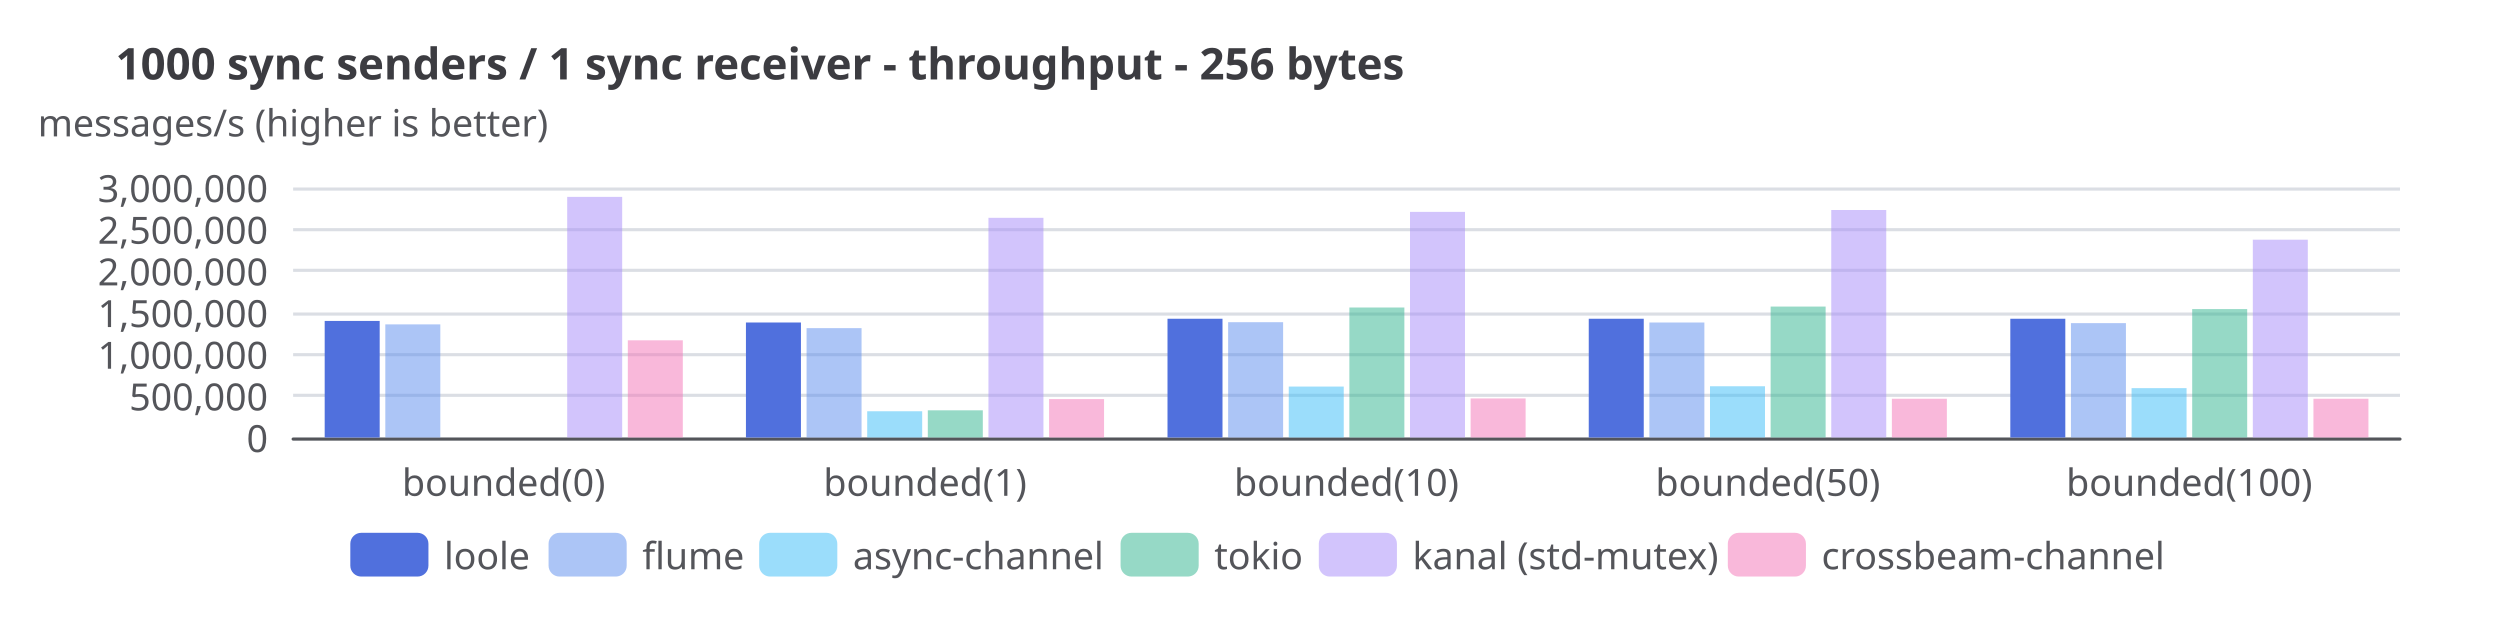
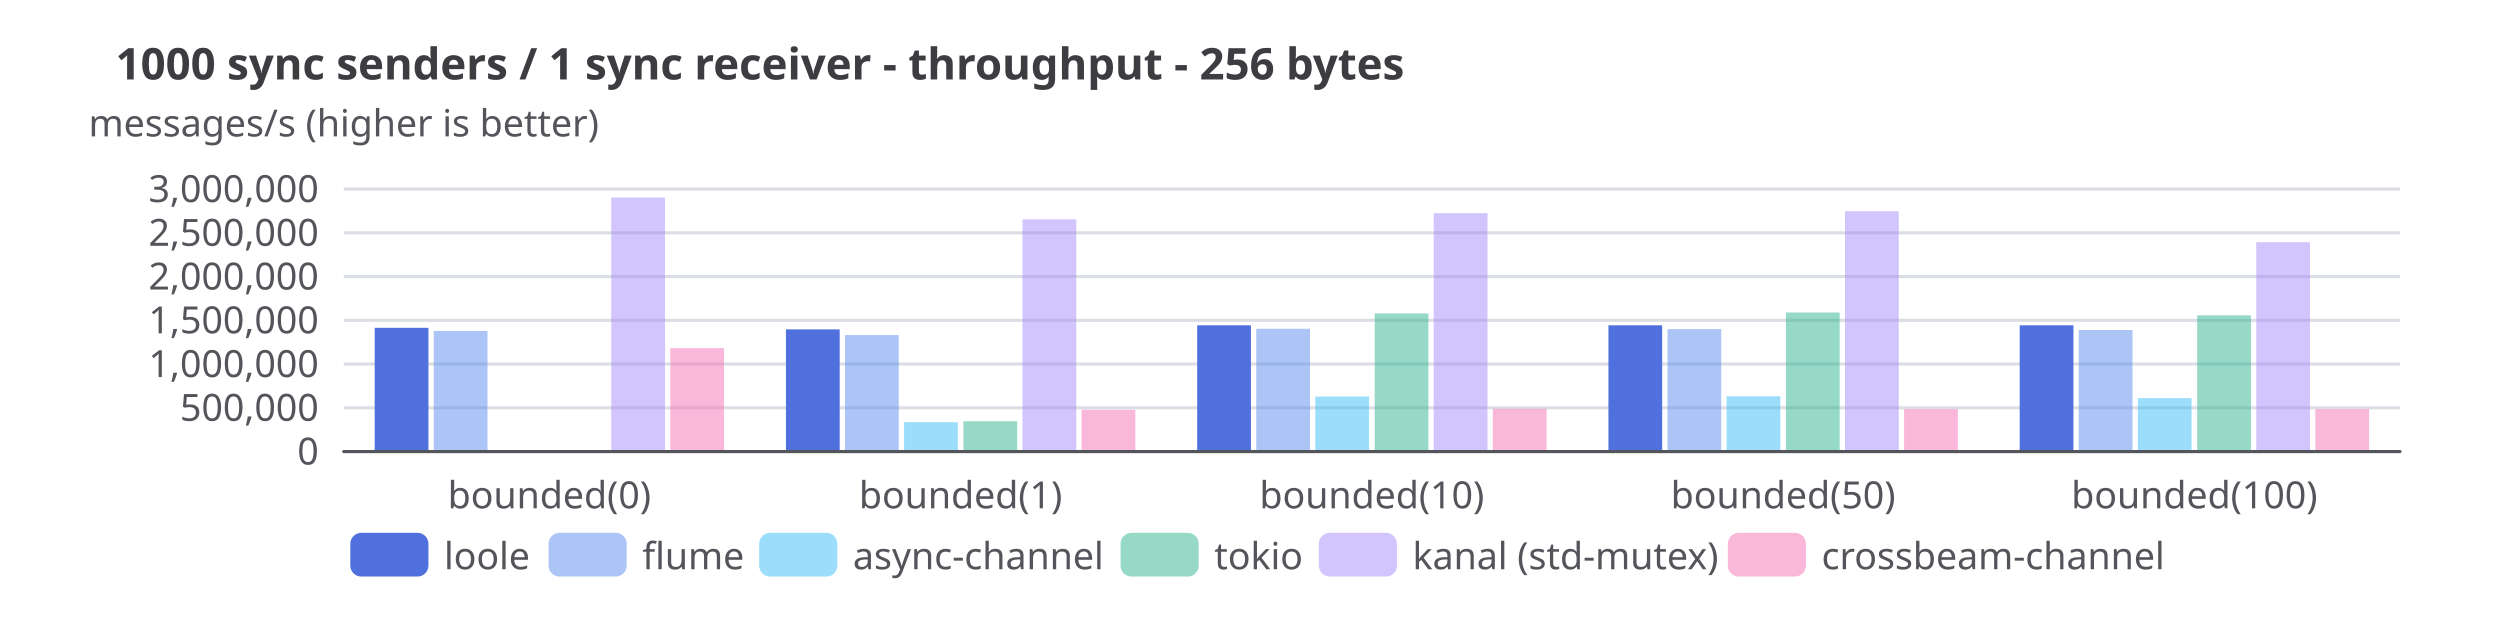
<svg xmlns="http://www.w3.org/2000/svg" width="800" height="200" version="1.1" baseProfile="full" viewBox="0 0 800 200">
  <rect width="800" height="200" x="0" y="0" fill="white" />
-   <path d="M93.8 140.5L768 140.5" fill="none" pointer-events="visible" stroke="#dbdee4" class="zr0-cls-0" />
-   <path d="M93.8 126.5L768 126.5" fill="none" pointer-events="visible" stroke="#dbdee4" class="zr0-cls-0" />
-   <path d="M93.8 113.5L768 113.5" fill="none" pointer-events="visible" stroke="#dbdee4" class="zr0-cls-0" />
-   <path d="M93.8 100.5L768 100.5" fill="none" pointer-events="visible" stroke="#dbdee4" class="zr0-cls-0" />
-   <path d="M93.8 86.5L768 86.5" fill="none" pointer-events="visible" stroke="#dbdee4" class="zr0-cls-0" />
-   <path d="M93.8 73.5L768 73.5" fill="none" pointer-events="visible" stroke="#dbdee4" class="zr0-cls-0" />
-   <path d="M93.8 60.5L768 60.5" fill="none" pointer-events="visible" stroke="#dbdee4" class="zr0-cls-0" />
-   <text dominant-baseline="central" text-anchor="middle" style="font-size:12px;font-family:sans-serif;" xml:space="preserve" y="-6" transform="translate(93.76 45)" fill="#54555a">messages/s (higher is better)</text>
-   <path d="M93.8 140.5L768 140.5" fill="none" pointer-events="visible" stroke="#54555a" stroke-linecap="round" class="zr0-cls-0" />
-   <text dominant-baseline="central" text-anchor="end" style="font-size:12px;font-family:sans-serif;" transform="translate(85.76 140)" fill="#54555a">0</text>
-   <text dominant-baseline="central" text-anchor="end" style="font-size:12px;font-family:sans-serif;" transform="translate(85.76 126.6667)" fill="#54555a">500,000</text>
-   <text dominant-baseline="central" text-anchor="end" style="font-size:12px;font-family:sans-serif;" transform="translate(85.76 113.3333)" fill="#54555a">1,000,000</text>
-   <text dominant-baseline="central" text-anchor="end" style="font-size:12px;font-family:sans-serif;" transform="translate(85.76 100)" fill="#54555a">1,500,000</text>
-   <text dominant-baseline="central" text-anchor="end" style="font-size:12px;font-family:sans-serif;" transform="translate(85.76 86.6667)" fill="#54555a">2,000,000</text>
-   <text dominant-baseline="central" text-anchor="end" style="font-size:12px;font-family:sans-serif;" transform="translate(85.76 73.3333)" fill="#54555a">2,500,000</text>
-   <text dominant-baseline="central" text-anchor="end" style="font-size:12px;font-family:sans-serif;" transform="translate(85.76 60)" fill="#54555a">3,000,000</text>
-   <text dominant-baseline="central" text-anchor="middle" style="font-size:12px;font-family:sans-serif;" y="6" transform="translate(161.184 148)" fill="#54555a">bounded(0)</text>
-   <text dominant-baseline="central" text-anchor="middle" style="font-size:12px;font-family:sans-serif;" y="6" transform="translate(296.032 148)" fill="#54555a">bounded(1)</text>
-   <text dominant-baseline="central" text-anchor="middle" style="font-size:12px;font-family:sans-serif;" y="6" transform="translate(430.88 148)" fill="#54555a">bounded(10)</text>
-   <text dominant-baseline="central" text-anchor="middle" style="font-size:12px;font-family:sans-serif;" y="6" transform="translate(565.728 148)" fill="#54555a">bounded(50)</text>
-   <text dominant-baseline="central" text-anchor="middle" style="font-size:12px;font-family:sans-serif;" y="6" transform="translate(700.576 148)" fill="#54555a">bounded(100)</text>
-   <path d="M103.9 140l17.6 0l0 -37.3l-17.6 0Z" fill="#5070dd" ecmeta_series_index="0" ecmeta_data_index="0" ecmeta_ssr_type="chart" class="zr0-cls-1" />
-   <path d="M238.7 140l17.6 0l0 -36.8l-17.6 0Z" fill="#5070dd" ecmeta_series_index="0" ecmeta_data_index="1" ecmeta_ssr_type="chart" class="zr0-cls-1" />
-   <path d="M373.6 140l17.6 0l0 -38l-17.6 0Z" fill="#5070dd" ecmeta_series_index="0" ecmeta_data_index="2" ecmeta_ssr_type="chart" class="zr0-cls-1" />
-   <path d="M508.4 140l17.6 0l0 -38l-17.6 0Z" fill="#5070dd" ecmeta_series_index="0" ecmeta_data_index="3" ecmeta_ssr_type="chart" class="zr0-cls-1" />
-   <path d="M643.3 140l17.6 0l0 -38l-17.6 0Z" fill="#5070dd" ecmeta_series_index="0" ecmeta_data_index="4" ecmeta_ssr_type="chart" class="zr0-cls-1" />
-   <path d="M123.3 140l17.6 0l0 -36.2l-17.6 0Z" fill="rgb(91,141,239)" fill-opacity="0.5" ecmeta_series_index="1" ecmeta_data_index="0" ecmeta_ssr_type="chart" class="zr0-cls-2" />
-   <path d="M258.1 140l17.6 0l0 -35l-17.6 0Z" fill="rgb(91,141,239)" fill-opacity="0.5" ecmeta_series_index="1" ecmeta_data_index="1" ecmeta_ssr_type="chart" class="zr0-cls-2" />
-   <path d="M393 140l17.6 0l0 -36.9l-17.6 0Z" fill="rgb(91,141,239)" fill-opacity="0.5" ecmeta_series_index="1" ecmeta_data_index="2" ecmeta_ssr_type="chart" class="zr0-cls-2" />
-   <path d="M527.8 140l17.6 0l0 -36.8l-17.6 0Z" fill="rgb(91,141,239)" fill-opacity="0.5" ecmeta_series_index="1" ecmeta_data_index="3" ecmeta_ssr_type="chart" class="zr0-cls-2" />
-   <path d="M662.7 140l17.6 0l0 -36.6l-17.6 0Z" fill="rgb(91,141,239)" fill-opacity="0.5" ecmeta_series_index="1" ecmeta_data_index="4" ecmeta_ssr_type="chart" class="zr0-cls-2" />
-   <path d="M277.5 140l17.6 0l0 -8.4l-17.6 0Z" fill="rgb(56,189,248)" fill-opacity="0.5" ecmeta_series_index="2" ecmeta_data_index="1" ecmeta_ssr_type="chart" class="zr0-cls-3" />
-   <path d="M412.4 140l17.6 0l0 -16.3l-17.6 0Z" fill="rgb(56,189,248)" fill-opacity="0.5" ecmeta_series_index="2" ecmeta_data_index="2" ecmeta_ssr_type="chart" class="zr0-cls-3" />
-   <path d="M547.2 140l17.6 0l0 -16.4l-17.6 0Z" fill="rgb(56,189,248)" fill-opacity="0.5" ecmeta_series_index="2" ecmeta_data_index="3" ecmeta_ssr_type="chart" class="zr0-cls-3" />
-   <path d="M682.1 140l17.6 0l0 -15.8l-17.6 0Z" fill="rgb(56,189,248)" fill-opacity="0.5" ecmeta_series_index="2" ecmeta_data_index="4" ecmeta_ssr_type="chart" class="zr0-cls-3" />
-   <path d="M296.9 140l17.6 0l0 -8.7l-17.6 0Z" fill="rgb(47,181,142)" fill-opacity="0.5" ecmeta_series_index="3" ecmeta_data_index="1" ecmeta_ssr_type="chart" class="zr0-cls-4" />
-   <path d="M431.8 140l17.6 0l0 -41.6l-17.6 0Z" fill="rgb(47,181,142)" fill-opacity="0.5" ecmeta_series_index="3" ecmeta_data_index="2" ecmeta_ssr_type="chart" class="zr0-cls-4" />
-   <path d="M566.6 140l17.6 0l0 -41.9l-17.6 0Z" fill="rgb(47,181,142)" fill-opacity="0.5" ecmeta_series_index="3" ecmeta_data_index="3" ecmeta_ssr_type="chart" class="zr0-cls-4" />
-   <path d="M701.5 140l17.6 0l0 -41.1l-17.6 0Z" fill="rgb(47,181,142)" fill-opacity="0.5" ecmeta_series_index="3" ecmeta_data_index="4" ecmeta_ssr_type="chart" class="zr0-cls-4" />
-   <path d="M181.5 140l17.6 0l0 -77l-17.6 0Z" fill="rgb(167,139,250)" fill-opacity="0.5" ecmeta_series_index="4" ecmeta_data_index="0" ecmeta_ssr_type="chart" class="zr0-cls-5" />
-   <path d="M316.3 140l17.6 0l0 -70.3l-17.6 0Z" fill="rgb(167,139,250)" fill-opacity="0.5" ecmeta_series_index="4" ecmeta_data_index="1" ecmeta_ssr_type="chart" class="zr0-cls-5" />
-   <path d="M451.2 140l17.6 0l0 -72.2l-17.6 0Z" fill="rgb(167,139,250)" fill-opacity="0.5" ecmeta_series_index="4" ecmeta_data_index="2" ecmeta_ssr_type="chart" class="zr0-cls-5" />
-   <path d="M586 140l17.6 0l0 -72.8l-17.6 0Z" fill="rgb(167,139,250)" fill-opacity="0.5" ecmeta_series_index="4" ecmeta_data_index="3" ecmeta_ssr_type="chart" class="zr0-cls-5" />
-   <path d="M720.9 140l17.6 0l0 -63.3l-17.6 0Z" fill="rgb(167,139,250)" fill-opacity="0.5" ecmeta_series_index="4" ecmeta_data_index="4" ecmeta_ssr_type="chart" class="zr0-cls-5" />
-   <path d="M200.9 140l17.6 0l0 -31.1l-17.6 0Z" fill="rgb(244,114,182)" fill-opacity="0.5" ecmeta_series_index="5" ecmeta_data_index="0" ecmeta_ssr_type="chart" class="zr0-cls-6" />
-   <path d="M335.7 140l17.6 0l0 -12.3l-17.6 0Z" fill="rgb(244,114,182)" fill-opacity="0.5" ecmeta_series_index="5" ecmeta_data_index="1" ecmeta_ssr_type="chart" class="zr0-cls-6" />
-   <path d="M470.6 140l17.6 0l0 -12.5l-17.6 0Z" fill="rgb(244,114,182)" fill-opacity="0.5" ecmeta_series_index="5" ecmeta_data_index="2" ecmeta_ssr_type="chart" class="zr0-cls-6" />
-   <path d="M605.4 140l17.6 0l0 -12.4l-17.6 0Z" fill="rgb(244,114,182)" fill-opacity="0.5" ecmeta_series_index="5" ecmeta_data_index="3" ecmeta_ssr_type="chart" class="zr0-cls-6" />
-   <path d="M740.3 140l17.6 0l0 -12.4l-17.6 0Z" fill="rgb(244,114,182)" fill-opacity="0.5" ecmeta_series_index="5" ecmeta_data_index="4" ecmeta_ssr_type="chart" class="zr0-cls-6" />
+   <path d="M110 144.5L768 144.5" fill="none" pointer-events="visible" stroke="#dbdee4" class="zr0-cls-0" />
+   <path d="M110 130.5L768 130.5" fill="none" pointer-events="visible" stroke="#dbdee4" class="zr0-cls-0" />
+   <path d="M110 116.5L768 116.5" fill="none" pointer-events="visible" stroke="#dbdee4" class="zr0-cls-0" />
+   <path d="M110 102.5L768 102.5" fill="none" pointer-events="visible" stroke="#dbdee4" class="zr0-cls-0" />
+   <path d="M110 88.5L768 88.5" fill="none" pointer-events="visible" stroke="#dbdee4" class="zr0-cls-0" />
+   <path d="M110 74.5L768 74.5" fill="none" pointer-events="visible" stroke="#dbdee4" class="zr0-cls-0" />
+   <path d="M110 60.5L768 60.5" fill="none" pointer-events="visible" stroke="#dbdee4" class="zr0-cls-0" />
+   <text dominant-baseline="central" text-anchor="middle" style="font-size:12px;font-family:sans-serif;" xml:space="preserve" y="-6" transform="translate(110 45)" fill="#54555a">messages/s (higher is better)</text>
+   <path d="M110 144.5L768 144.5" fill="none" pointer-events="visible" stroke="#54555a" stroke-linecap="round" class="zr0-cls-0" />
+   <text dominant-baseline="central" text-anchor="end" style="font-size:12px;font-family:sans-serif;" transform="translate(102 144)" fill="#54555a">0</text>
+   <text dominant-baseline="central" text-anchor="end" style="font-size:12px;font-family:sans-serif;" transform="translate(102 130)" fill="#54555a">500,000</text>
+   <text dominant-baseline="central" text-anchor="end" style="font-size:12px;font-family:sans-serif;" transform="translate(102 116)" fill="#54555a">1,000,000</text>
+   <text dominant-baseline="central" text-anchor="end" style="font-size:12px;font-family:sans-serif;" transform="translate(102 102)" fill="#54555a">1,500,000</text>
+   <text dominant-baseline="central" text-anchor="end" style="font-size:12px;font-family:sans-serif;" transform="translate(102 88)" fill="#54555a">2,000,000</text>
+   <text dominant-baseline="central" text-anchor="end" style="font-size:12px;font-family:sans-serif;" transform="translate(102 74)" fill="#54555a">2,500,000</text>
+   <text dominant-baseline="central" text-anchor="end" style="font-size:12px;font-family:sans-serif;" transform="translate(102 60)" fill="#54555a">3,000,000</text>
+   <text dominant-baseline="central" text-anchor="middle" style="font-size:12px;font-family:sans-serif;" y="6" transform="translate(175.8 152)" fill="#54555a">bounded(0)</text>
+   <text dominant-baseline="central" text-anchor="middle" style="font-size:12px;font-family:sans-serif;" y="6" transform="translate(307.4 152)" fill="#54555a">bounded(1)</text>
+   <text dominant-baseline="central" text-anchor="middle" style="font-size:12px;font-family:sans-serif;" y="6" transform="translate(439 152)" fill="#54555a">bounded(10)</text>
+   <text dominant-baseline="central" text-anchor="middle" style="font-size:12px;font-family:sans-serif;" y="6" transform="translate(570.6 152)" fill="#54555a">bounded(50)</text>
+   <text dominant-baseline="central" text-anchor="middle" style="font-size:12px;font-family:sans-serif;" y="6" transform="translate(702.2 152)" fill="#54555a">bounded(100)</text>
+   <path d="M119.9 144l17.2 0l0 -39.1l-17.2 0Z" fill="#5070dd" ecmeta_series_index="0" ecmeta_data_index="0" ecmeta_ssr_type="chart" class="zr0-cls-1" />
+   <path d="M251.5 144l17.2 0l0 -38.6l-17.2 0Z" fill="#5070dd" ecmeta_series_index="0" ecmeta_data_index="1" ecmeta_ssr_type="chart" class="zr0-cls-1" />
+   <path d="M383.1 144l17.2 0l0 -39.9l-17.2 0Z" fill="#5070dd" ecmeta_series_index="0" ecmeta_data_index="2" ecmeta_ssr_type="chart" class="zr0-cls-1" />
+   <path d="M514.7 144l17.2 0l0 -39.9l-17.2 0Z" fill="#5070dd" ecmeta_series_index="0" ecmeta_data_index="3" ecmeta_ssr_type="chart" class="zr0-cls-1" />
+   <path d="M646.3 144l17.2 0l0 -39.9l-17.2 0Z" fill="#5070dd" ecmeta_series_index="0" ecmeta_data_index="4" ecmeta_ssr_type="chart" class="zr0-cls-1" />
+   <path d="M138.8 144l17.2 0l0 -38.1l-17.2 0Z" fill="rgb(91,141,239)" fill-opacity="0.5" ecmeta_series_index="1" ecmeta_data_index="0" ecmeta_ssr_type="chart" class="zr0-cls-2" />
+   <path d="M270.4 144l17.2 0l0 -36.8l-17.2 0Z" fill="rgb(91,141,239)" fill-opacity="0.5" ecmeta_series_index="1" ecmeta_data_index="1" ecmeta_ssr_type="chart" class="zr0-cls-2" />
+   <path d="M402 144l17.2 0l0 -38.8l-17.2 0Z" fill="rgb(91,141,239)" fill-opacity="0.5" ecmeta_series_index="1" ecmeta_data_index="2" ecmeta_ssr_type="chart" class="zr0-cls-2" />
+   <path d="M533.6 144l17.2 0l0 -38.7l-17.2 0Z" fill="rgb(91,141,239)" fill-opacity="0.5" ecmeta_series_index="1" ecmeta_data_index="3" ecmeta_ssr_type="chart" class="zr0-cls-2" />
+   <path d="M665.2 144l17.2 0l0 -38.4l-17.2 0Z" fill="rgb(91,141,239)" fill-opacity="0.5" ecmeta_series_index="1" ecmeta_data_index="4" ecmeta_ssr_type="chart" class="zr0-cls-2" />
+   <path d="M289.3 144l17.2 0l0 -8.9l-17.2 0Z" fill="rgb(56,189,248)" fill-opacity="0.5" ecmeta_series_index="2" ecmeta_data_index="1" ecmeta_ssr_type="chart" class="zr0-cls-3" />
+   <path d="M420.9 144l17.2 0l0 -17.1l-17.2 0Z" fill="rgb(56,189,248)" fill-opacity="0.5" ecmeta_series_index="2" ecmeta_data_index="2" ecmeta_ssr_type="chart" class="zr0-cls-3" />
+   <path d="M552.5 144l17.2 0l0 -17.2l-17.2 0Z" fill="rgb(56,189,248)" fill-opacity="0.5" ecmeta_series_index="2" ecmeta_data_index="3" ecmeta_ssr_type="chart" class="zr0-cls-3" />
+   <path d="M684.1 144l17.2 0l0 -16.6l-17.2 0Z" fill="rgb(56,189,248)" fill-opacity="0.5" ecmeta_series_index="2" ecmeta_data_index="4" ecmeta_ssr_type="chart" class="zr0-cls-3" />
+   <path d="M308.3 144l17.2 0l0 -9.2l-17.2 0Z" fill="rgb(47,181,142)" fill-opacity="0.5" ecmeta_series_index="3" ecmeta_data_index="1" ecmeta_ssr_type="chart" class="zr0-cls-4" />
+   <path d="M439.9 144l17.2 0l0 -43.7l-17.2 0Z" fill="rgb(47,181,142)" fill-opacity="0.5" ecmeta_series_index="3" ecmeta_data_index="2" ecmeta_ssr_type="chart" class="zr0-cls-4" />
+   <path d="M571.5 144l17.2 0l0 -44l-17.2 0Z" fill="rgb(47,181,142)" fill-opacity="0.5" ecmeta_series_index="3" ecmeta_data_index="3" ecmeta_ssr_type="chart" class="zr0-cls-4" />
+   <path d="M703.1 144l17.2 0l0 -43.1l-17.2 0Z" fill="rgb(47,181,142)" fill-opacity="0.5" ecmeta_series_index="3" ecmeta_data_index="4" ecmeta_ssr_type="chart" class="zr0-cls-4" />
+   <path d="M195.6 144l17.2 0l0 -80.8l-17.2 0Z" fill="rgb(167,139,250)" fill-opacity="0.5" ecmeta_series_index="4" ecmeta_data_index="0" ecmeta_ssr_type="chart" class="zr0-cls-5" />
+   <path d="M327.2 144l17.2 0l0 -73.8l-17.2 0Z" fill="rgb(167,139,250)" fill-opacity="0.5" ecmeta_series_index="4" ecmeta_data_index="1" ecmeta_ssr_type="chart" class="zr0-cls-5" />
+   <path d="M458.8 144l17.2 0l0 -75.8l-17.2 0Z" fill="rgb(167,139,250)" fill-opacity="0.5" ecmeta_series_index="4" ecmeta_data_index="2" ecmeta_ssr_type="chart" class="zr0-cls-5" />
+   <path d="M590.4 144l17.2 0l0 -76.4l-17.2 0Z" fill="rgb(167,139,250)" fill-opacity="0.5" ecmeta_series_index="4" ecmeta_data_index="3" ecmeta_ssr_type="chart" class="zr0-cls-5" />
+   <path d="M722 144l17.2 0l0 -66.5l-17.2 0Z" fill="rgb(167,139,250)" fill-opacity="0.5" ecmeta_series_index="4" ecmeta_data_index="4" ecmeta_ssr_type="chart" class="zr0-cls-5" />
+   <path d="M214.5 144l17.2 0l0 -32.6l-17.2 0Z" fill="rgb(244,114,182)" fill-opacity="0.5" ecmeta_series_index="5" ecmeta_data_index="0" ecmeta_ssr_type="chart" class="zr0-cls-6" />
+   <path d="M346.1 144l17.2 0l0 -12.9l-17.2 0Z" fill="rgb(244,114,182)" fill-opacity="0.5" ecmeta_series_index="5" ecmeta_data_index="1" ecmeta_ssr_type="chart" class="zr0-cls-6" />
+   <path d="M477.7 144l17.2 0l0 -13.2l-17.2 0Z" fill="rgb(244,114,182)" fill-opacity="0.5" ecmeta_series_index="5" ecmeta_data_index="2" ecmeta_ssr_type="chart" class="zr0-cls-6" />
+   <path d="M609.3 144l17.2 0l0 -13.1l-17.2 0Z" fill="rgb(244,114,182)" fill-opacity="0.5" ecmeta_series_index="5" ecmeta_data_index="3" ecmeta_ssr_type="chart" class="zr0-cls-6" />
+   <path d="M740.9 144l17.2 0l0 -13.1l-17.2 0Z" fill="rgb(244,114,182)" fill-opacity="0.5" ecmeta_series_index="5" ecmeta_data_index="4" ecmeta_ssr_type="chart" class="zr0-cls-6" />
  <path d="M-5 -5.5l585.8 0l0 25l-585.8 0Z" transform="translate(112.1 170.5)" fill="rgb(0,0,0)" fill-opacity="0" stroke="#b7b9be" stroke-width="0" class="zr0-cls-0" />
  <path d="M3.5 0L21.5 0A3.5 3.5 0 0 1 25 3.5L25 10.5A3.5 3.5 0 0 1 21.5 14L3.5 14A3.5 3.5 0 0 1 0 10.5L0 3.5A3.5 3.5 0 0 1 3.5 0Z" transform="translate(112.1 170.5)" fill="#5070dd" ecmeta_series_index="0" ecmeta_data_index="0" ecmeta_ssr_type="legend" ecmeta_silent="true" class="zr0-cls-0" />
  <text dominant-baseline="central" text-anchor="start" style="font-size:12px;font-family:sans-serif;" x="30" y="7" transform="translate(112.1 170.5)" fill="#54555a">loole</text>
  <path d="M0 0l55.4 0l0 14l-55.4 0Z" transform="translate(112.1 170.5)" fill="none" pointer-events="visible" ecmeta_series_index="0" ecmeta_data_index="0" ecmeta_ssr_type="legend" class="zr0-cls-7" />
  <path d="M3.5 0L21.5 0A3.5 3.5 0 0 1 25 3.5L25 10.5A3.5 3.5 0 0 1 21.5 14L3.5 14A3.5 3.5 0 0 1 0 10.5L0 3.5A3.5 3.5 0 0 1 3.5 0Z" transform="translate(175.54 170.5)" fill="rgb(91,141,239)" fill-opacity="0.5" ecmeta_series_index="1" ecmeta_data_index="1" ecmeta_ssr_type="legend" ecmeta_silent="true" class="zr0-cls-0" />
  <text dominant-baseline="central" text-anchor="start" style="font-size:12px;font-family:sans-serif;" x="30" y="7" transform="translate(175.54 170.5)" fill="#54555a">flume</text>
  <path d="M0 0l59.4 0l0 14l-59.4 0Z" transform="translate(175.54 170.5)" fill="none" pointer-events="visible" ecmeta_series_index="1" ecmeta_data_index="1" ecmeta_ssr_type="legend" class="zr0-cls-7" />
  <path d="M3.5 0L21.5 0A3.5 3.5 0 0 1 25 3.5L25 10.5A3.5 3.5 0 0 1 21.5 14L3.5 14A3.5 3.5 0 0 1 0 10.5L0 3.5A3.5 3.5 0 0 1 3.5 0Z" transform="translate(242.94 170.5)" fill="rgb(56,189,248)" fill-opacity="0.5" ecmeta_series_index="2" ecmeta_data_index="2" ecmeta_ssr_type="legend" ecmeta_silent="true" class="zr0-cls-0" />
  <text dominant-baseline="central" text-anchor="start" style="font-size:12px;font-family:sans-serif;" x="30" y="7" transform="translate(242.94 170.5)" fill="#54555a">async-channel</text>
  <path d="M0 0l107.6 0l0 14l-107.6 0Z" transform="translate(242.94 170.5)" fill="none" pointer-events="visible" ecmeta_series_index="2" ecmeta_data_index="2" ecmeta_ssr_type="legend" class="zr0-cls-7" />
  <path d="M3.5 0L21.5 0A3.5 3.5 0 0 1 25 3.5L25 10.5A3.5 3.5 0 0 1 21.5 14L3.5 14A3.5 3.5 0 0 1 0 10.5L0 3.5A3.5 3.5 0 0 1 3.5 0Z" transform="translate(358.58 170.5)" fill="rgb(47,181,142)" fill-opacity="0.5" ecmeta_series_index="3" ecmeta_data_index="3" ecmeta_ssr_type="legend" ecmeta_silent="true" class="zr0-cls-0" />
  <text dominant-baseline="central" text-anchor="start" style="font-size:12px;font-family:sans-serif;" x="30" y="7" transform="translate(358.58 170.5)" fill="#54555a">tokio</text>
  <path d="M0 0l55.4 0l0 14l-55.4 0Z" transform="translate(358.58 170.5)" fill="none" pointer-events="visible" ecmeta_series_index="3" ecmeta_data_index="3" ecmeta_ssr_type="legend" class="zr0-cls-7" />
  <path d="M3.5 0L21.5 0A3.5 3.5 0 0 1 25 3.5L25 10.5A3.5 3.5 0 0 1 21.5 14L3.5 14A3.5 3.5 0 0 1 0 10.5L0 3.5A3.5 3.5 0 0 1 3.5 0Z" transform="translate(422.02 170.5)" fill="rgb(167,139,250)" fill-opacity="0.5" ecmeta_series_index="4" ecmeta_data_index="4" ecmeta_ssr_type="legend" ecmeta_silent="true" class="zr0-cls-0" />
  <text dominant-baseline="central" text-anchor="start" style="font-size:12px;font-family:sans-serif;" xml:space="preserve" x="30" y="7" transform="translate(422.02 170.5)" fill="#54555a">kanal (std-mutex)</text>
  <path d="M0 0l122.9 0l0 14l-122.9 0Z" transform="translate(422.02 170.5)" fill="none" pointer-events="visible" ecmeta_series_index="4" ecmeta_data_index="4" ecmeta_ssr_type="legend" class="zr0-cls-7" />
  <path d="M3.5 0L21.5 0A3.5 3.5 0 0 1 25 3.5L25 10.5A3.5 3.5 0 0 1 21.5 14L3.5 14A3.5 3.5 0 0 1 0 10.5L0 3.5A3.5 3.5 0 0 1 3.5 0Z" transform="translate(552.9 170.5)" fill="rgb(244,114,182)" fill-opacity="0.5" ecmeta_series_index="5" ecmeta_data_index="5" ecmeta_ssr_type="legend" ecmeta_silent="true" class="zr0-cls-0" />
  <text dominant-baseline="central" text-anchor="start" style="font-size:12px;font-family:sans-serif;" x="30" y="7" transform="translate(552.9 170.5)" fill="#54555a">crossbeam-channel</text>
  <path d="M0 0l135 0l0 14l-135 0Z" transform="translate(552.9 170.5)" fill="none" pointer-events="visible" ecmeta_series_index="5" ecmeta_data_index="5" ecmeta_ssr_type="legend" class="zr0-cls-7" />
  <path d="M-5 -5l387.4 0l0 24l-387.4 0Z" transform="translate(37 13)" fill="rgb(0,0,0)" fill-opacity="0" stroke="#3c3c41" stroke-width="0" class="zr0-cls-0" />
  <text dominant-baseline="central" text-anchor="start" style="font-size:14px;font-family:sans-serif;font-weight:bold;" xml:space="preserve" y="7" transform="translate(37 13)" fill="#3c3c41">1000 sync senders / 1 sync receiver - throughput - 256 bytes</text>
  <style>
.zr0-cls-0:hover {
pointer-events:none;
}
.zr0-cls-1:hover {
cursor:pointer;
fill:rgba(88,123,243,1);
}
.zr0-cls-2:hover {
cursor:pointer;
fill:rgba(100,155,255,0.5);
}
.zr0-cls-3:hover {
cursor:pointer;
fill:rgba(61,207,255,0.5);
}
.zr0-cls-4:hover {
cursor:pointer;
fill:rgba(51,199,156,0.5);
}
.zr0-cls-5:hover {
cursor:pointer;
fill:rgba(183,152,255,0.5);
}
.zr0-cls-6:hover {
cursor:pointer;
fill:rgba(255,125,200,0.5);
}
.zr0-cls-7:hover {
cursor:pointer;
fill:rgba(0,0,0,0);
}



</style>
</svg>
